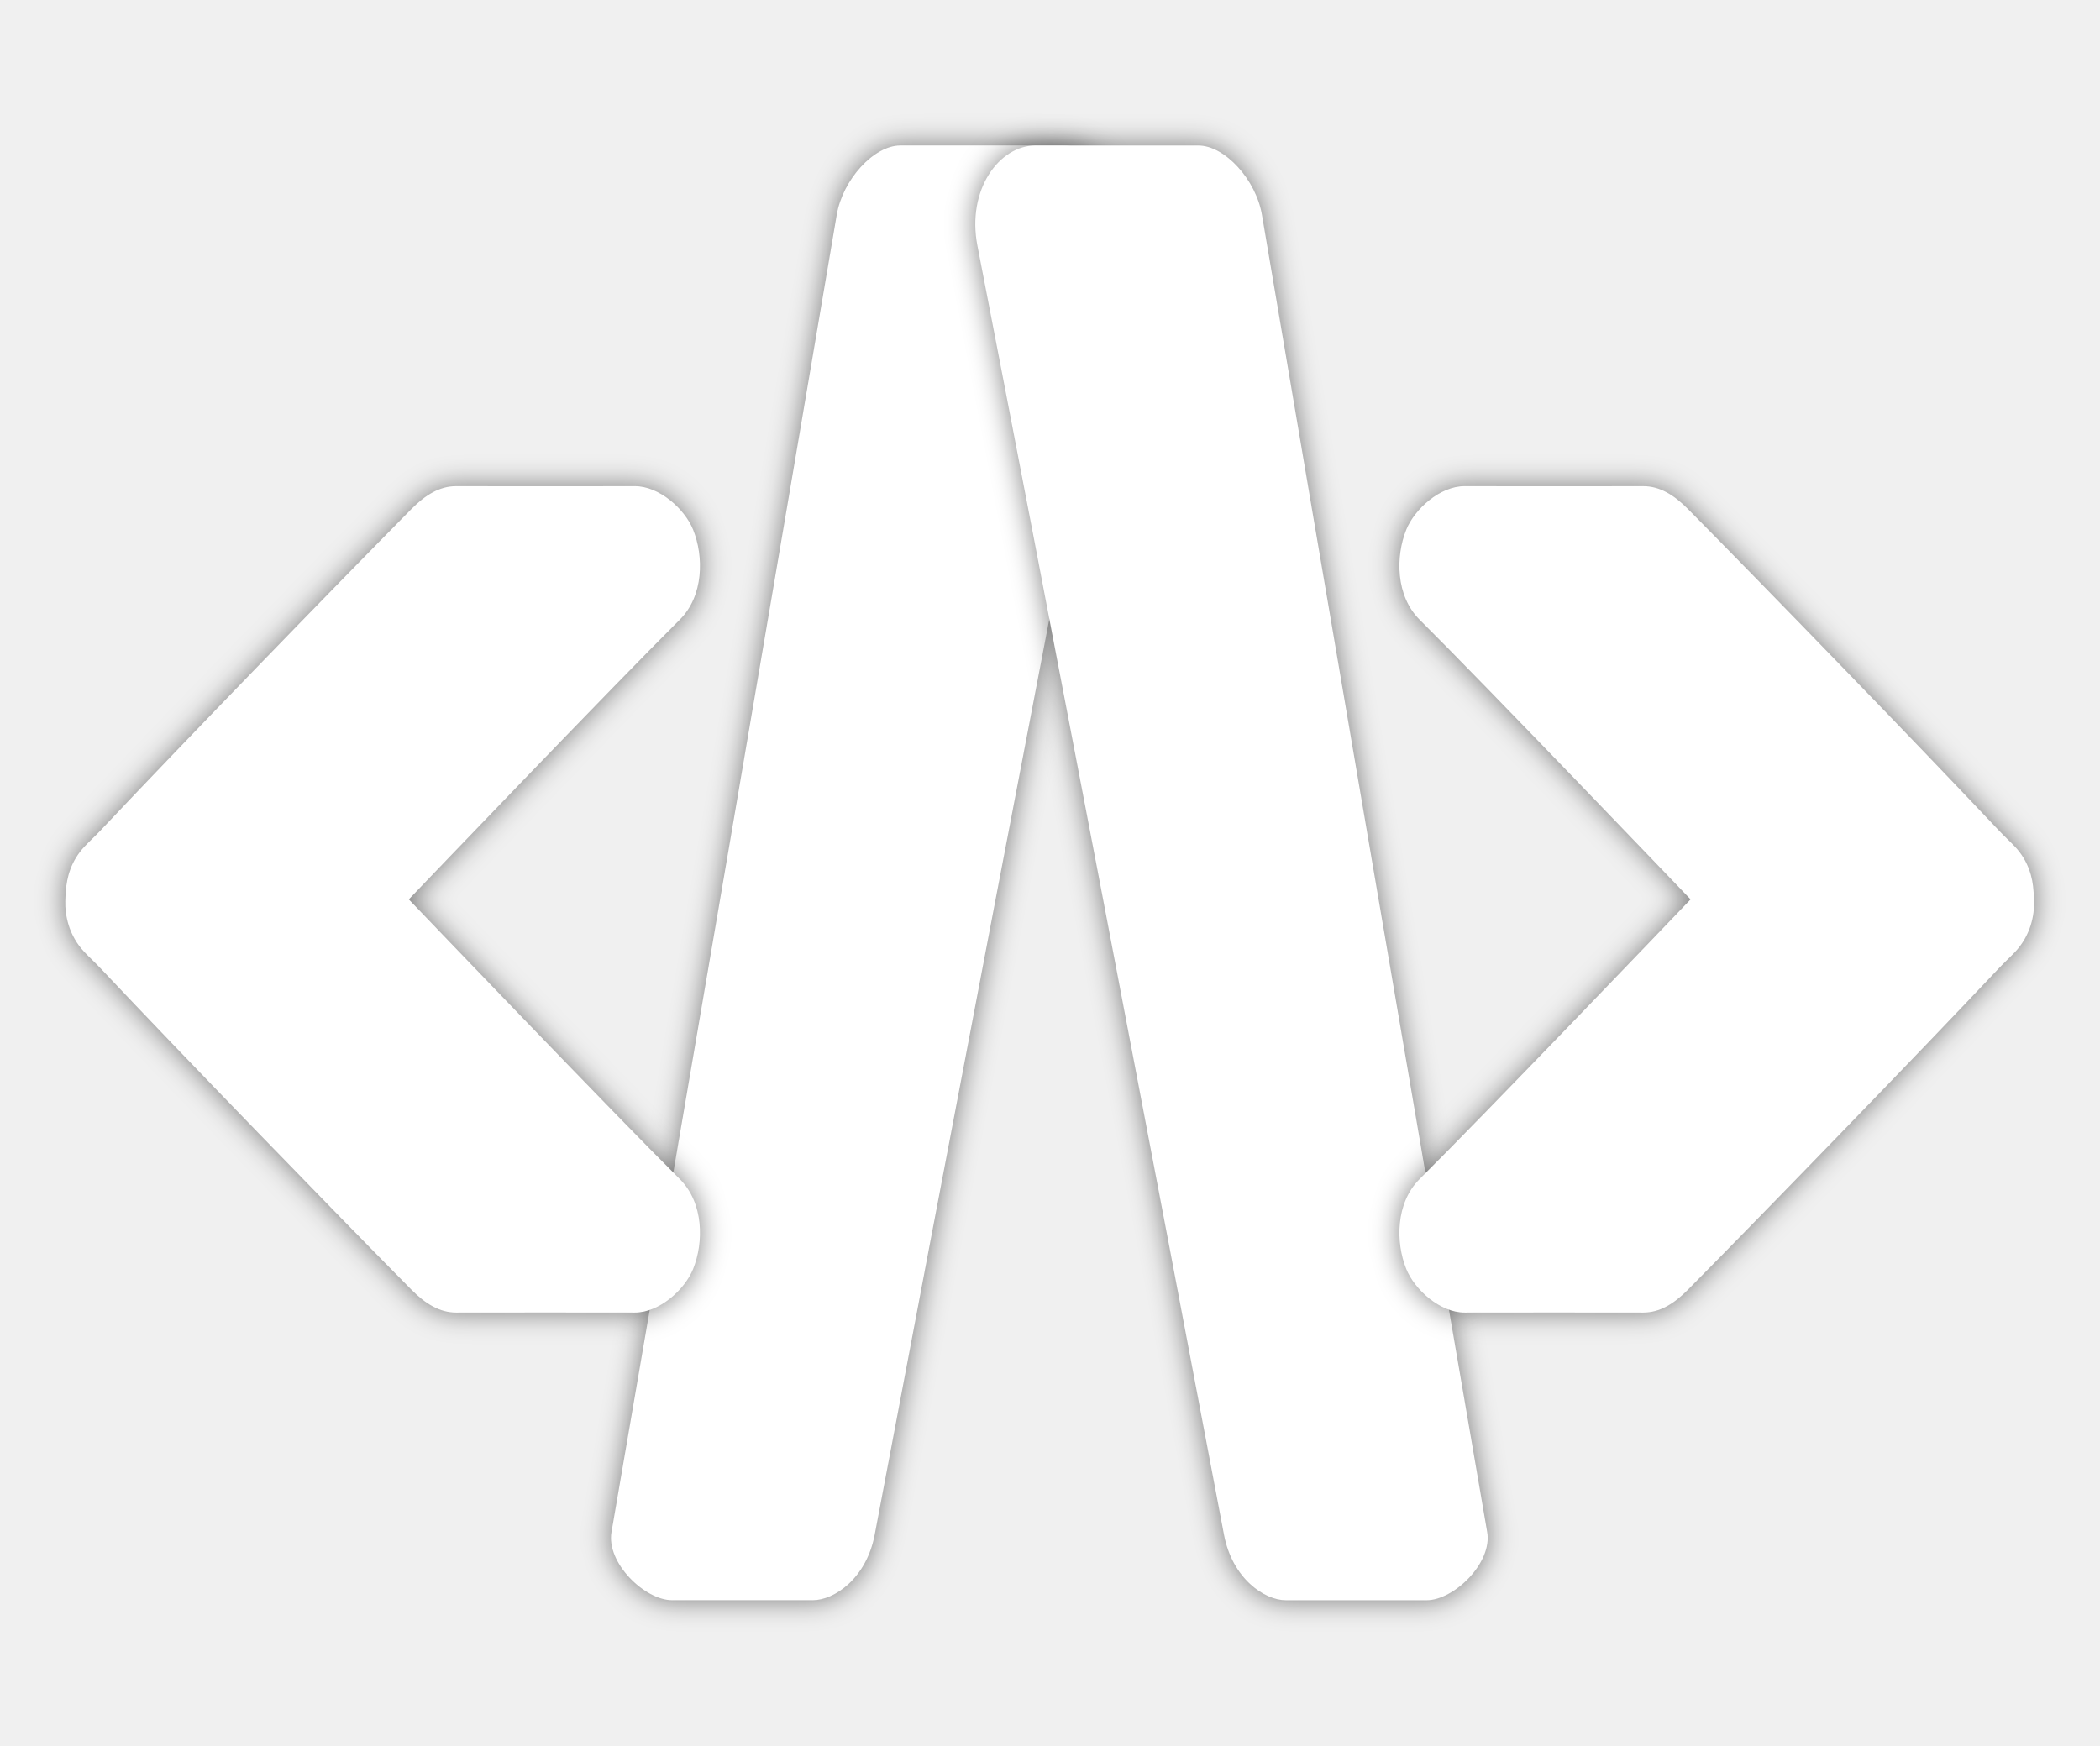
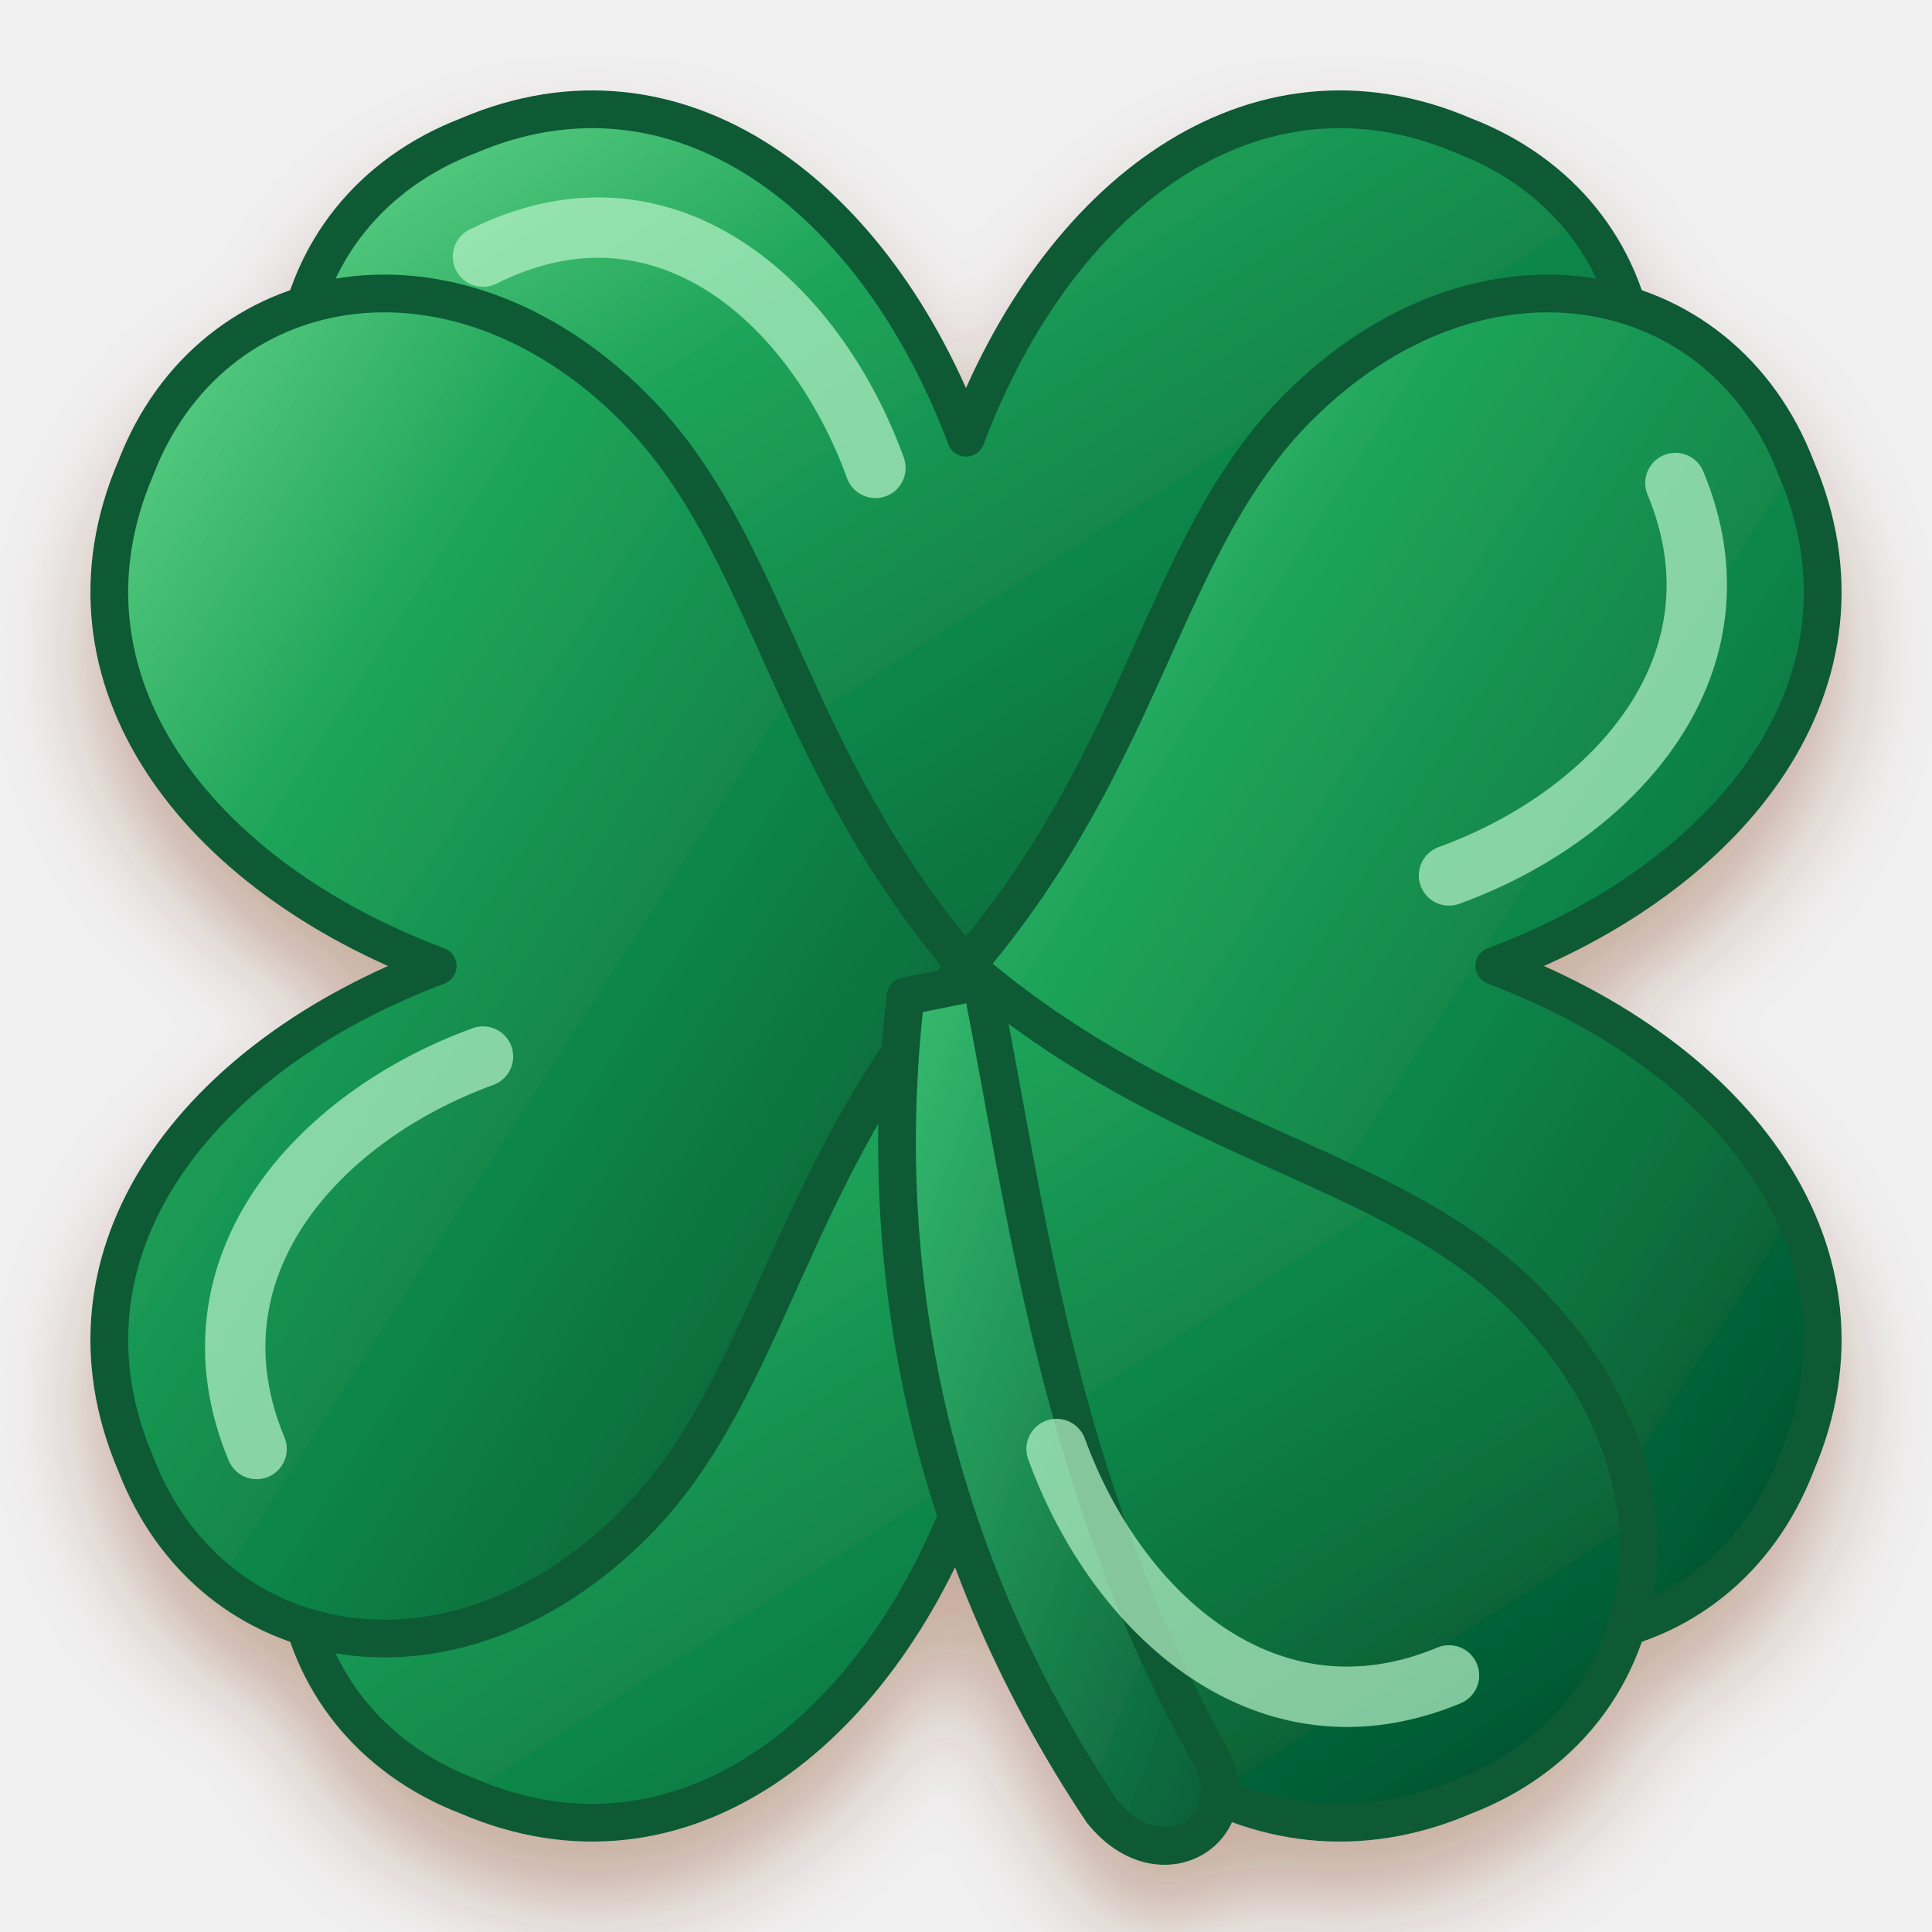
- <svg xmlns="http://www.w3.org/2000/svg" id="eqleqe3ploak1" viewBox="0 0 544.369 452.626" shape-rendering="geometricPrecision" text-rendering="geometricPrecision" version="1.1">
-   <defs id="defs15">
-     <filter style="color-interpolation-filters:sRGB;" id="filter29">
-       <feFlood flood-opacity="0.498" flood-color="rgb(0,0,0)" result="flood" id="feFlood19" />
-       <feComposite in="flood" in2="SourceGraphic" operator="in" result="composite1" id="feComposite21" />
-       <feGaussianBlur in="composite1" stdDeviation="3.6" result="blur" id="feGaussianBlur23" />
-       <feOffset dx="0" dy="0" result="offset" id="feOffset25" />
-       <feComposite in="SourceGraphic" in2="offset" operator="over" result="composite2" id="feComposite27" />
-     </filter>
-     <filter style="color-interpolation-filters:sRGB;" id="filter41">
-       <feFlood flood-opacity="0.498" flood-color="rgb(0,0,0)" result="flood" id="feFlood31" />
-       <feComposite in="flood" in2="SourceGraphic" operator="in" result="composite1" id="feComposite33" />
-       <feGaussianBlur in="composite1" stdDeviation="3.6" result="blur" id="feGaussianBlur35" />
-       <feOffset dx="0" dy="0" result="offset" id="feOffset37" />
-       <feComposite in="SourceGraphic" in2="offset" operator="over" result="composite2" id="feComposite39" />
-     </filter>
-     <filter style="color-interpolation-filters:sRGB;" id="filter53">
-       <feFlood flood-opacity="0.498" flood-color="rgb(0,0,0)" result="flood" id="feFlood43" />
-       <feComposite in="flood" in2="SourceGraphic" operator="in" result="composite1" id="feComposite45" />
-       <feGaussianBlur in="composite1" stdDeviation="3.6" result="blur" id="feGaussianBlur47" />
-       <feOffset dx="0" dy="0" result="offset" id="feOffset49" />
-       <feComposite in="SourceGraphic" in2="offset" operator="over" result="composite2" id="feComposite51" />
-     </filter>
-     <filter style="color-interpolation-filters:sRGB;" id="filter65">
-       <feFlood flood-opacity="0.498" flood-color="rgb(0,0,0)" result="flood" id="feFlood55" />
-       <feComposite in="flood" in2="SourceGraphic" operator="in" result="composite1" id="feComposite57" />
-       <feGaussianBlur in="composite1" stdDeviation="3.6" result="blur" id="feGaussianBlur59" />
-       <feOffset dx="0" dy="0" result="offset" id="feOffset61" />
-       <feComposite in="SourceGraphic" in2="offset" operator="over" result="composite2" id="feComposite63" />
+ <svg xmlns="http://www.w3.org/2000/svg" viewBox="0 0 128 128" role="img" aria-label="LuckyBox four-leaf clover">
+   <defs>
+     <linearGradient id="leaf" x1="0" y1="0" x2="1" y2="1">
+       <stop offset="0" stop-color="#66d58a" />
+       <stop offset="0.28" stop-color="#20a65b" />
+       <stop offset="0.72" stop-color="#08733f" />
+       <stop offset="1" stop-color="#044a2b" />
+     </linearGradient>
+     <linearGradient id="stem" x1="0" y1="0" x2="1" y2="1">
+       <stop offset="0" stop-color="#35bd70" />
+       <stop offset="1" stop-color="#075c36" />
+     </linearGradient>
+     <filter id="shadow" x="-30%" y="-30%" width="160%" height="180%">
+       <feDropShadow dx="0" dy="4" stdDeviation="3" flood-color="#7b3100" flood-opacity="0.34" />
    </filter>
  </defs>
-   <style id="style2">#eqleqe3ploak2_ts {animation: eqleqe3ploak2_ts__ts 1500ms linear infinite normal forwards}@keyframes eqleqe3ploak2_ts__ts { 0% {transform: translate(224.7982px,226.308px) scale(1,1)} 20% {transform: translate(224.7982px,226.308px) scale(1,1);animation-timing-function: cubic-bezier(0,0,0.58,1)} 40% {transform: translate(224.7982px,226.308px) scale(1.13,1.13);animation-timing-function: cubic-bezier(0,0,0.58,1)} 60% {transform: translate(224.7982px,226.308px) scale(1,1)} 100% {transform: translate(224.7982px,226.308px) scale(1,1)} }#eqleqe3ploak3_ts {animation: eqleqe3ploak3_ts__ts 1500ms linear infinite normal forwards}@keyframes eqleqe3ploak3_ts__ts { 0% {transform: translate(319.231px,226.318px) scale(1,1)} 40% {transform: translate(319.231px,226.318px) scale(1,1);animation-timing-function: cubic-bezier(0,0,0.58,1)} 60% {transform: translate(319.231px,226.318px) scale(1.13,1.13);animation-timing-function: cubic-bezier(0,0,0.58,1)} 80% {transform: translate(319.231px,226.318px) scale(1,1)} 100% {transform: translate(319.231px,226.318px) scale(1,1)} }#eqleqe3ploak4_ts {animation: eqleqe3ploak4_ts__ts 1500ms linear infinite normal forwards}@keyframes eqleqe3ploak4_ts__ts { 0% {transform: translate(445.0227px,233.183px) scale(1,1)} 60% {transform: translate(445.0227px,233.183px) scale(1,1);animation-timing-function: cubic-bezier(0,0,0.58,1)} 80% {transform: translate(445.0227px,233.183px) scale(1.13,1.13);animation-timing-function: cubic-bezier(0,0,0.58,1)} 100% {transform: translate(445.0227px,233.183px) scale(1,1)} }#eqleqe3ploak5_ts {animation: eqleqe3ploak5_ts__ts 1500ms linear infinite normal forwards}@keyframes eqleqe3ploak5_ts__ts { 0% {transform: translate(99.18763px,233.183px) scale(1,1);animation-timing-function: cubic-bezier(0,0,0.58,1)} 20% {transform: translate(99.18763px,233.183px) scale(1.128465,1.128465);animation-timing-function: cubic-bezier(0,0,0.58,1)} 40% {transform: translate(99.18763px,233.183px) scale(1,1)} 100% {transform: translate(99.18763px,233.183px) scale(1,1)} }</style>
-   <g id="eqleqe3ploak2_ts" transform="translate(224.7982,226.308) scale(1,1)" style="filter:url(#filter41)">
-     <path id="eqleqe3ploak2" d="M216.9,55.698C218.44,46.588,226.51,37.718,233.39,37.718C243.93,37.718,265.49,37.718,275.67,37.718C284.98,37.718,293.48,49.168,290.67,63.668C274.35,147.758,241.92,317.488,226.75,397.878C224.6,409.278,216.24,414.898,210.71,414.898C202.12,414.898,185.51,414.898,174.22,414.898C167.16,414.898,157.13,405.238,158.51,397.228C176.66,292.048,202.34,141.608,216.9,55.698Z" transform="translate(-224.7982,-226.308)" fill="#ffffff" stroke="none" stroke-width="1" />
+   <g filter="url(#shadow)" stroke="#075a34" stroke-width="2.5" stroke-linejoin="round">
+     <path fill="url(#leaf)" d="M64 64C50 52 36 51 27 42C15 30 18 14 31 9C45 3 58 13 64 29C70 13 83 3 97 9C110 14 113 30 101 42C92 51 78 52 64 64Z" />
+     <path fill="url(#leaf)" d="M64 64C76 50 77 36 86 27C98 15 114 18 119 31C125 45 115 58 99 64C115 70 125 83 119 97C114 110 98 113 86 101C77 92 76 78 64 64Z" />
+     <path fill="url(#leaf)" d="M64 64C78 76 92 77 101 86C113 98 110 114 97 119C83 125 70 115 64 99C58 115 45 125 31 119C18 114 15 98 27 86C36 77 50 76 64 64Z" />
+     <path fill="url(#leaf)" d="M64 64C52 78 51 92 42 101C30 113 14 110 9 97C3 83 13 70 29 64C13 58 3 45 9 31C14 18 30 15 42 27C51 36 52 50 64 64Z" />
+     <path fill="url(#stem)" d="M65 65C68 80 70 98 80 116C83 121 77 125 73 120C61 102 58 83 60 66Z" />
  </g>
-   <g id="eqleqe3ploak3_ts" transform="translate(319.231,226.318) scale(1,1)" style="filter:url(#filter53)">
-     <path id="eqleqe3ploak3" d="M327.13,55.708C325.59,46.598,317.52,37.728,310.64,37.728C300.1,37.728,278.54,37.728,268.36,37.728C259.05,37.728,250.55,49.178,253.36,63.678C269.68,147.768,302.11,317.498,317.28,397.888C319.43,409.288,327.79,414.908,333.32,414.908C341.91,414.908,358.52,414.908,369.81,414.908C376.87,414.908,386.9,405.248,385.52,397.238C367.37,292.058,341.69,141.618,327.13,55.708Z" transform="translate(-319.231,-226.318)" fill="#ffffff" stroke="none" stroke-width="1" />
-   </g>
-   <g id="eqleqe3ploak4_ts" transform="translate(445.0227,233.183) scale(1,1)" style="filter:url(#filter65)">
-     <path id="eqleqe3ploak4" d="M1123.02,545.88C1118.38,541.04,1069.68,490.16,1052.77,473.35C1046.54,467.16,1046.54,456.9,1049.32,450.03C1051.49,444.67,1058.07,438.71,1064.47,438.74C1075.74,438.79,1099.52,438.74,1110.78,438.74C1114.94,438.74,1118.65,440.92,1122.37,444.69C1142.68,465.24,1181.37,505.12,1202.98,528.05L1202.98,528.05C1204.42,529.57,1205.91,530.93,1207.08,532.17C1210.62,535.92,1211.72,540.3,1211.92,543.73C1212.01,544.66,1212.05,545.53,1212.07,546.31C1212.16,549.9,1211.26,555.17,1207.08,559.58C1205.91,560.82,1204.42,562.18,1202.98,563.7L1202.98,563.7C1181.37,586.63,1142.68,626.51,1122.37,647.06C1118.65,650.83,1114.94,653.01,1110.78,653.01C1099.52,653.01,1075.74,652.96,1064.47,653.01C1058.07,653.04,1051.49,647.08,1049.32,641.72C1046.54,634.85,1046.54,624.59,1052.77,618.4C1069.69,601.61,1118.39,550.73,1123.02,545.88Z" transform="translate(-1129.808,-545.875)" fill="#ffffff" stroke="none" stroke-width="1" />
-   </g>
-   <g id="eqleqe3ploak5_ts" transform="translate(99.18763,233.183) scale(1,1)" style="filter:url(#filter29)">
-     <path id="eqleqe3ploak5" d="M789.67,546.46C794.31,541.62,843.01,490.74,859.92,473.93C866.15,467.74,866.15,457.48,863.37,450.61C861.2,445.25,854.62,439.29,848.22,439.32C836.95,439.37,813.17,439.32,801.91,439.32C797.75,439.32,794.04,441.5,790.32,445.27C770.01,465.82,731.32,505.7,709.71,528.63L709.71,528.63C708.27,530.15,706.78,531.51,705.61,532.75C702.07,536.5,700.97,540.88,700.77,544.31C700.68,545.24,700.64,546.11,700.62,546.89C700.53,550.48,701.43,555.75,705.61,560.16C706.78,561.4,708.27,562.76,709.71,564.28L709.71,564.28C731.32,587.21,770.01,627.09,790.32,647.64C794.04,651.41,797.75,653.59,801.91,653.59C813.17,653.59,836.95,653.54,848.22,653.59C854.62,653.62,861.2,647.66,863.37,642.3C866.15,635.43,866.15,625.17,859.92,618.98C843.01,602.18,794.31,551.3,789.67,546.46Z" transform="translate(-782.8824,-546.455)" fill="#ffffff" stroke="none" stroke-width="1" />
+   <g fill="none" stroke="#b8f4c9" stroke-linecap="round" opacity="0.7">
+     <path d="M32 17C44 11 54 20 58 31" stroke-width="4" />
+     <path d="M111 32C116 44 107 54 96 58" stroke-width="4" />
+     <path d="M96 111C84 116 74 107 70 96" stroke-width="4" />
+     <path d="M17 96C12 84 21 74 32 70" stroke-width="4" />
  </g>
</svg>
